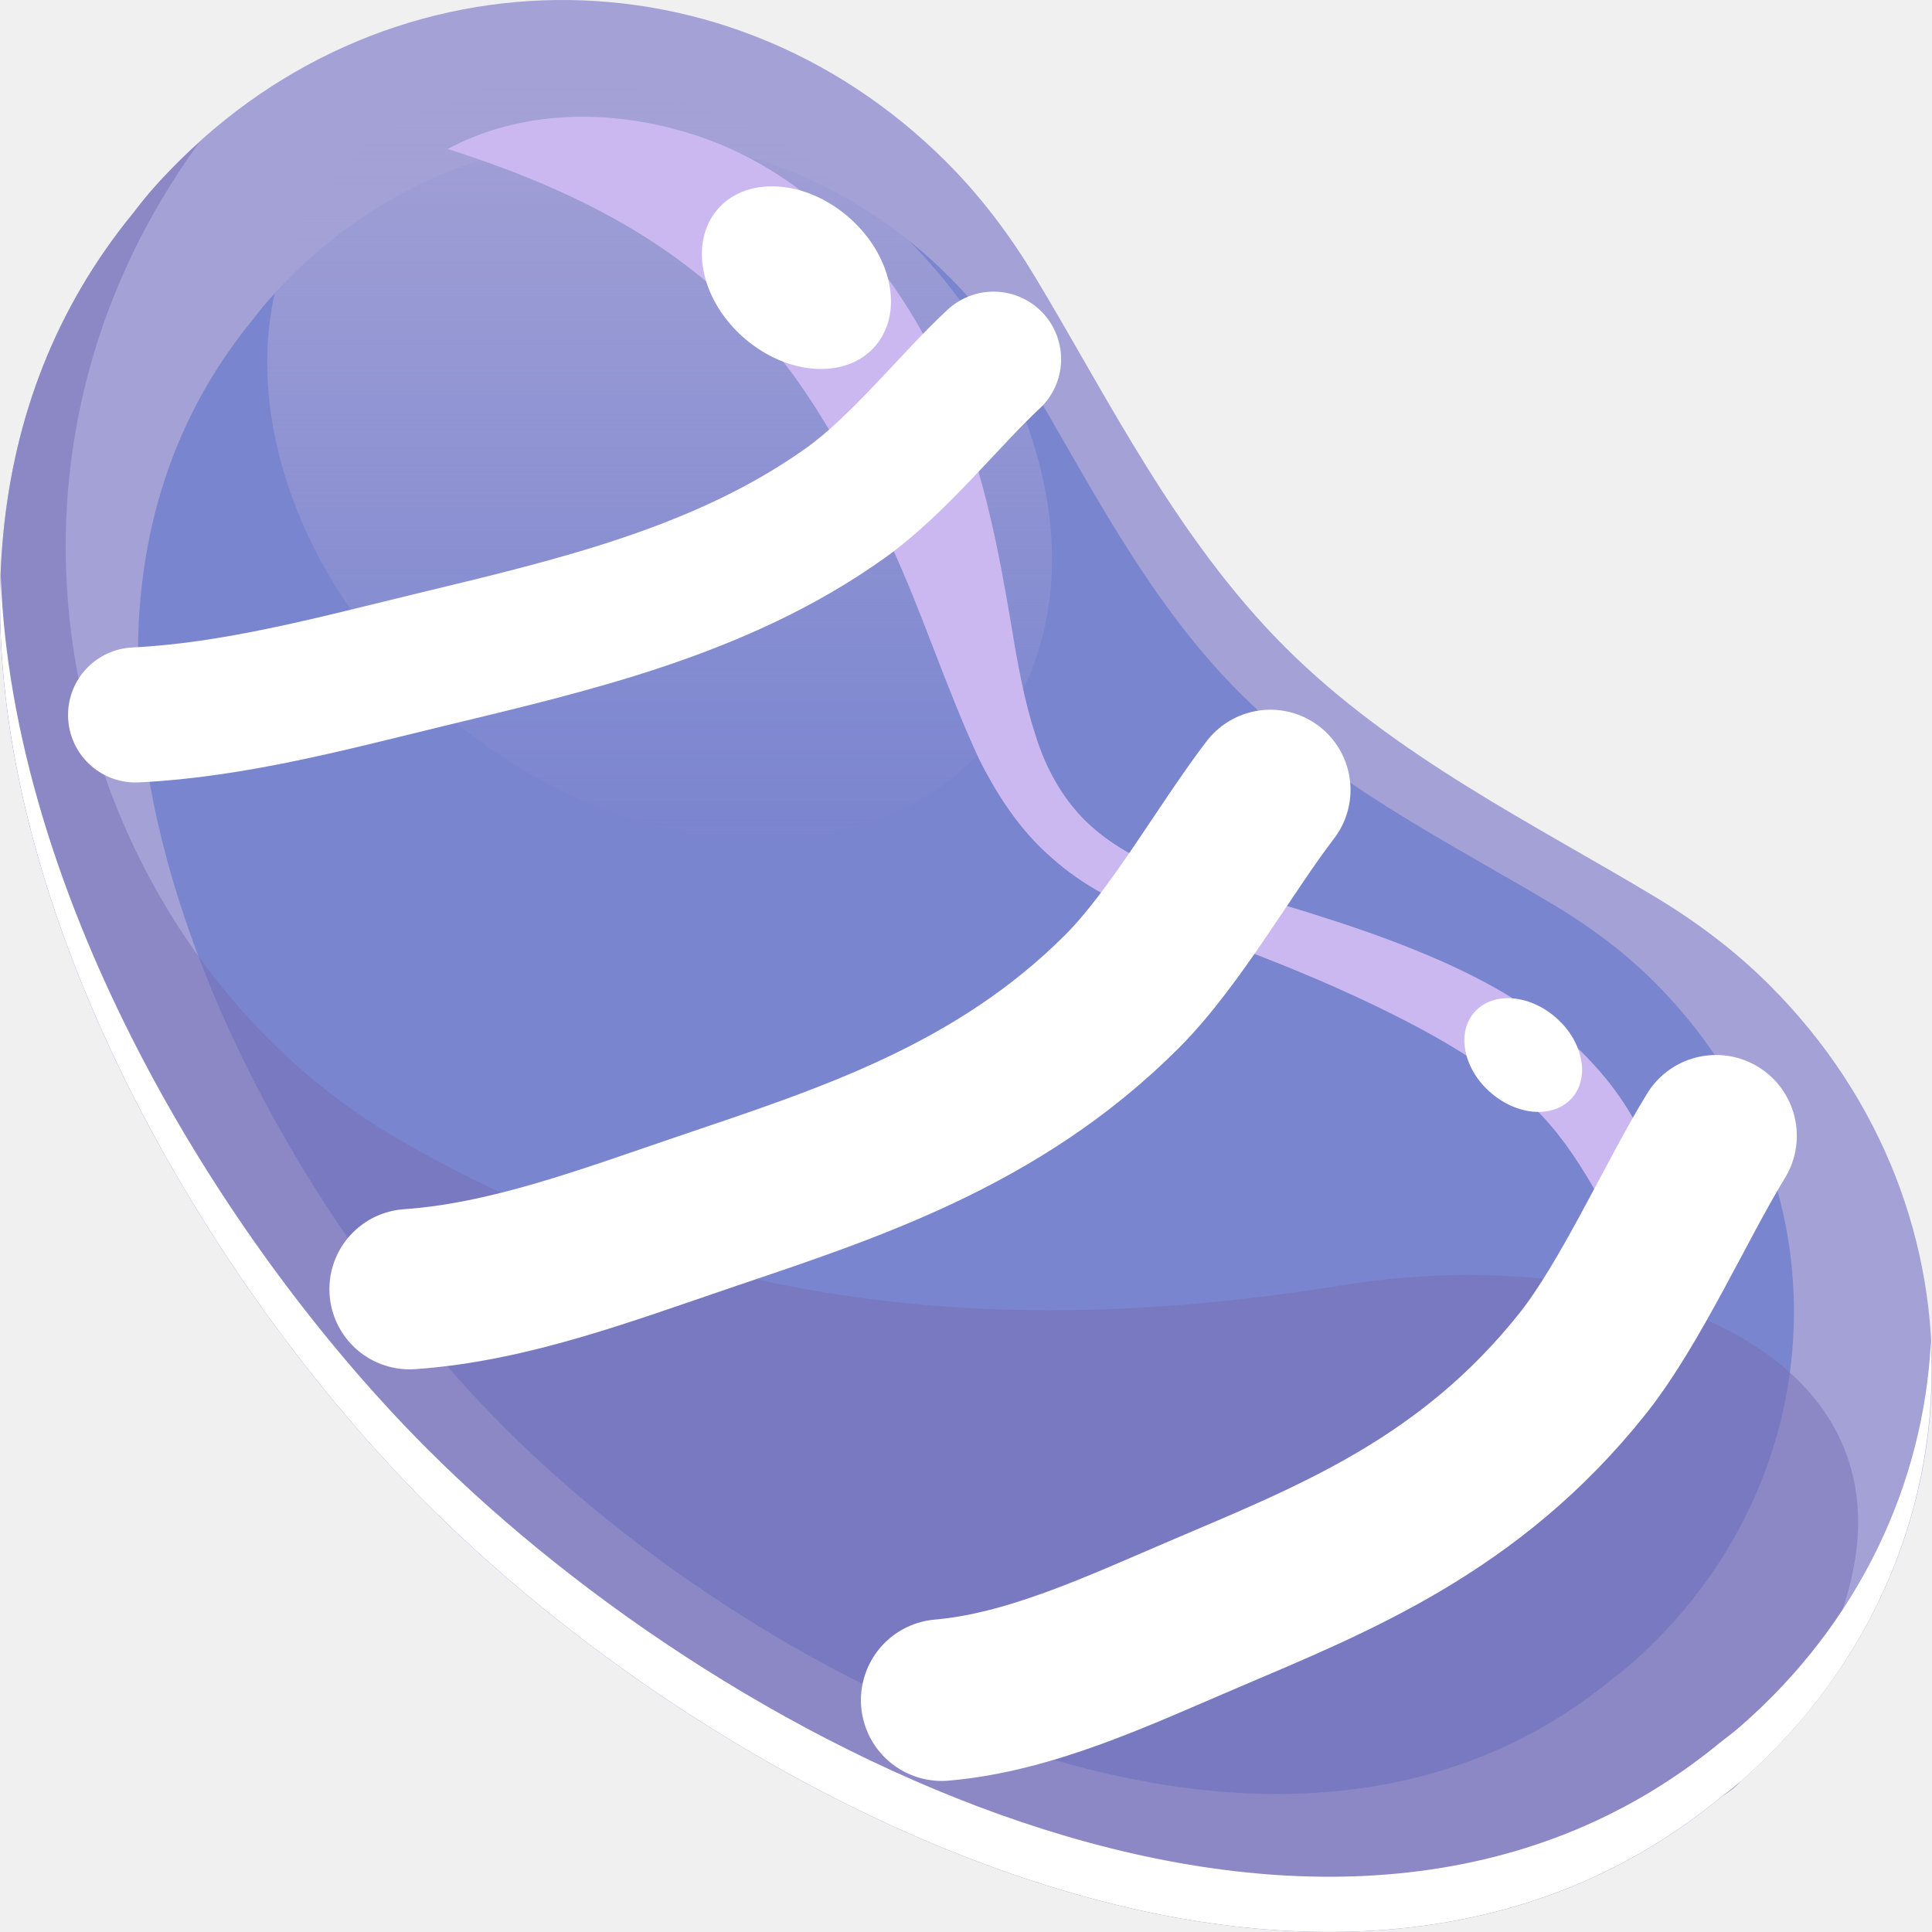
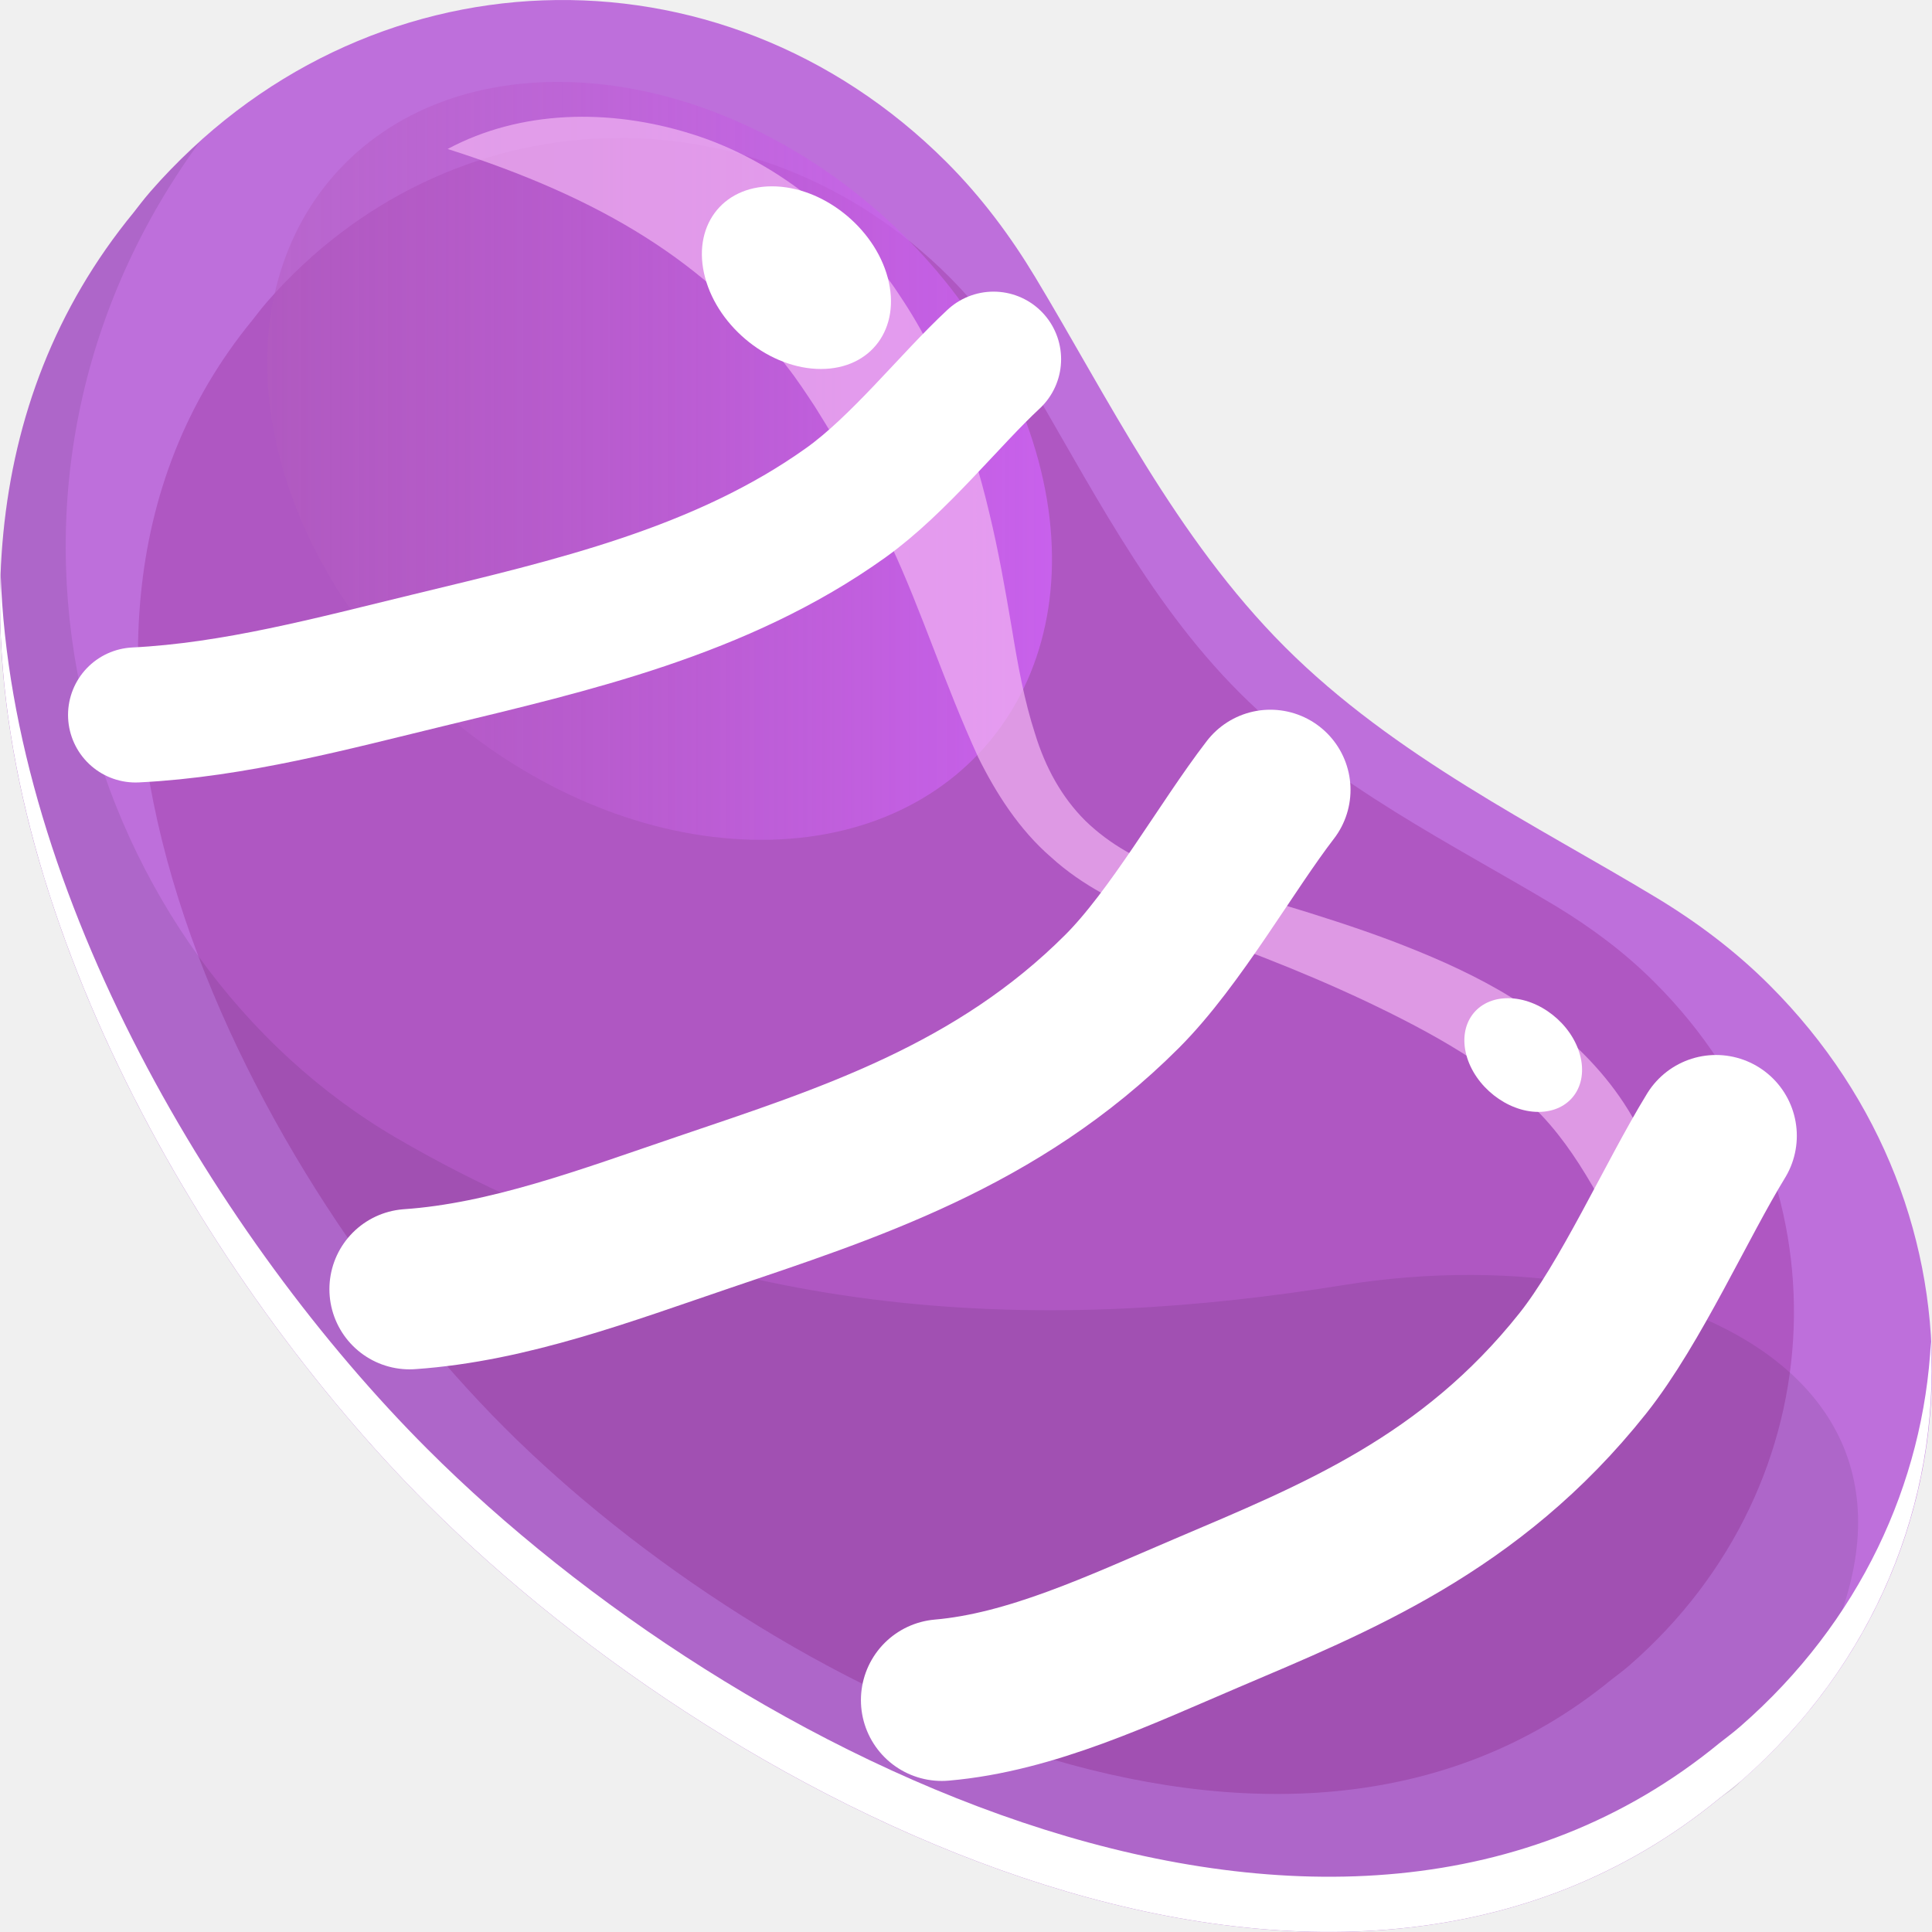
- <svg xmlns="http://www.w3.org/2000/svg" width="69.999" height="70.001" id="svg18209" version="1.1">
+ <svg xmlns="http://www.w3.org/2000/svg" xmlns:xlink="http://www.w3.org/1999/xlink" width="69.999" height="70.001" id="svg18209" version="1.1">
  <defs id="defs18211">
    <clipPath id="SVGID_140_">
      <circle r="40" cy="44.438" cx="218.429" id="use17133" />
    </clipPath>
    <clipPath id="clipPath18132">
      <circle r="40" cy="44.438" cx="218.429" id="use18134" />
    </clipPath>
    <clipPath id="clipPath18136">
      <circle r="40" cy="44.438" cx="218.429" id="use18138" />
    </clipPath>
    <clipPath id="clipPath18140">
      <circle r="40" cy="44.438" cx="218.429" id="use18142" />
    </clipPath>
    <clipPath id="clipPath18144">
      <circle r="40" cy="44.438" cx="218.429" id="use18146" />
    </clipPath>
    <clipPath id="clipPath18148">
      <circle r="40" cy="44.438" cx="218.429" id="use18150" />
    </clipPath>
    <radialGradient id="SVGID_141_" cx="218.429" cy="44.438" r="39.999" gradientUnits="userSpaceOnUse">
      <stop offset="0.667" style="stop-color:#643C5A;stop-opacity:0" id="stop17162" />
      <stop offset="1" style="stop-color:#613B59;stop-opacity:0.75" id="stop17164" />
    </radialGradient>
    <radialGradient id="SVGID_142_" cx="218.429" cy="19.608" r="29.008" gradientTransform="matrix(1,0,0,0.9502,0,25.8058)" gradientUnits="userSpaceOnUse">
      <stop offset="0.667" style="stop-color:#FFFFFF;stop-opacity:0.25" id="stop17171" />
      <stop offset="0.954" style="stop-color:#FFFFFF;stop-opacity:0.895" id="stop17173" />
      <stop offset="1" style="stop-color:#FFFFFF" id="stop17175" />
    </radialGradient>
    <clipPath id="SVGID_144_">
      <circle r="40" cy="44.438" cx="306.143" id="use17207" />
    </clipPath>
    <clipPath id="clipPath18495">
      <circle r="40" cy="44.438" cx="306.143" id="use18497" />
    </clipPath>
    <clipPath id="clipPath18499">
      <circle r="40" cy="44.438" cx="306.143" id="use18501" />
    </clipPath>
    <clipPath id="clipPath18503">
      <circle r="40" cy="44.438" cx="306.143" id="use18505" />
    </clipPath>
    <clipPath id="clipPath18507">
      <circle r="40" cy="44.438" cx="306.143" id="use18509" />
    </clipPath>
    <clipPath id="clipPath18511">
      <circle r="40" cy="44.438" cx="306.143" id="use18513" />
    </clipPath>
    <radialGradient id="SVGID_145_" cx="306.143" cy="44.438" r="39.999" gradientUnits="userSpaceOnUse">
      <stop offset="0.667" style="stop-color:#643C5A;stop-opacity:0" id="stop17236" />
      <stop offset="1" style="stop-color:#613B59;stop-opacity:0.75" id="stop17238" />
    </radialGradient>
    <radialGradient id="SVGID_146_" cx="306.144" cy="19.608" r="29.008" gradientTransform="matrix(1,0,0,0.9502,0,25.8058)" gradientUnits="userSpaceOnUse">
      <stop offset="0.667" style="stop-color:#FFFFFF;stop-opacity:0.25" id="stop17245" />
      <stop offset="0.954" style="stop-color:#FFFFFF;stop-opacity:0.895" id="stop17247" />
      <stop offset="1" style="stop-color:#FFFFFF" id="stop17249" />
    </radialGradient>
    <clipPath id="SVGID_152_">
      <circle r="40" cy="44.438" cx="393.857" id="use17355" />
    </clipPath>
    <clipPath id="clipPath18815">
      <circle r="40" cy="44.438" cx="393.857" id="use18817" />
    </clipPath>
    <clipPath id="clipPath18819">
      <circle r="40" cy="44.438" cx="393.857" id="use18821" />
    </clipPath>
    <clipPath id="clipPath18823">
      <circle r="40" cy="44.438" cx="393.857" id="use18825" />
    </clipPath>
    <clipPath id="clipPath18827">
      <circle r="40" cy="44.438" cx="393.857" id="use18829" />
    </clipPath>
    <clipPath id="clipPath18831">
      <circle r="40" cy="44.438" cx="393.857" id="use18833" />
    </clipPath>
    <radialGradient id="SVGID_153_" cx="393.857" cy="44.438" r="39.999" gradientUnits="userSpaceOnUse">
      <stop offset="0.667" style="stop-color:#643C5A;stop-opacity:0" id="stop17384" />
      <stop offset="1" style="stop-color:#613B59;stop-opacity:0.75" id="stop17386" />
    </radialGradient>
    <radialGradient id="SVGID_154_" cx="393.857" cy="19.608" r="29.008" gradientTransform="matrix(1,0,0,0.9502,0,25.8058)" gradientUnits="userSpaceOnUse">
      <stop offset="0.667" style="stop-color:#FFFFFF;stop-opacity:0.25" id="stop17393" />
      <stop offset="0.954" style="stop-color:#FFFFFF;stop-opacity:0.895" id="stop17395" />
      <stop offset="1" style="stop-color:#FFFFFF" id="stop17397" />
    </radialGradient>
    <clipPath id="SVGID_144_-8">
      <circle r="40" cy="44.438" cx="306.143" id="use17207-7" />
    </clipPath>
    <clipPath id="clipPath19145">
      <circle r="40" cy="44.438" cx="306.143" id="use19147" />
    </clipPath>
    <clipPath id="clipPath19149">
      <circle r="40" cy="44.438" cx="306.143" id="use19151" />
    </clipPath>
    <clipPath id="clipPath19153">
      <circle r="40" cy="44.438" cx="306.143" id="use19155" />
    </clipPath>
    <clipPath id="clipPath19157">
      <circle r="40" cy="44.438" cx="306.143" id="use19159" />
    </clipPath>
    <clipPath id="clipPath19161">
      <circle r="40" cy="44.438" cx="306.143" id="use19163" />
    </clipPath>
    <radialGradient id="SVGID_145_-8" cx="306.143" cy="44.438" r="39.999" gradientUnits="userSpaceOnUse">
      <stop offset="0.667" style="stop-color:#643C5A;stop-opacity:0" id="stop17236-4" />
      <stop offset="1" style="stop-color:#613B59;stop-opacity:0.75" id="stop17238-3" />
    </radialGradient>
    <radialGradient id="SVGID_146_-7" cx="306.144" cy="19.608" r="29.008" gradientTransform="matrix(1,0,0,0.9502,0,25.8058)" gradientUnits="userSpaceOnUse">
      <stop offset="0.667" style="stop-color:#FFFFFF;stop-opacity:0.25" id="stop17245-8" />
      <stop offset="0.954" style="stop-color:#FFFFFF;stop-opacity:0.895" id="stop17247-2" />
      <stop offset="1" style="stop-color:#FFFFFF" id="stop17249-9" />
    </radialGradient>
    <clipPath id="SVGID_148_">
      <circle r="40" cy="44.438" cx="481.571" id="use17281" />
    </clipPath>
    <clipPath id="clipPath19505">
      <circle r="40" cy="44.438" cx="481.571" id="use19507" />
    </clipPath>
    <clipPath id="clipPath19509">
      <circle r="40" cy="44.438" cx="481.571" id="use19511" />
    </clipPath>
    <clipPath id="clipPath19513">
      <circle r="40" cy="44.438" cx="481.571" id="use19515" />
    </clipPath>
    <clipPath id="clipPath19517">
      <circle r="40" cy="44.438" cx="481.571" id="use19519" />
    </clipPath>
    <clipPath id="clipPath19521">
      <circle r="40" cy="44.438" cx="481.571" id="use19523" />
    </clipPath>
    <radialGradient id="SVGID_149_" cx="481.571" cy="44.438" r="39.999" gradientUnits="userSpaceOnUse">
      <stop offset="0.667" style="stop-color:#643C5A;stop-opacity:0" id="stop17310" />
      <stop offset="1" style="stop-color:#613B59;stop-opacity:0.75" id="stop17312" />
    </radialGradient>
    <radialGradient id="SVGID_150_" cx="481.571" cy="19.608" r="29.008" gradientTransform="matrix(1,0,0,0.9502,0,25.8058)" gradientUnits="userSpaceOnUse">
      <stop offset="0.667" style="stop-color:#FFFFFF;stop-opacity:0.25" id="stop17319" />
      <stop offset="0.954" style="stop-color:#FFFFFF;stop-opacity:0.895" id="stop17321" />
      <stop offset="1" style="stop-color:#FFFFFF" id="stop17323" />
    </radialGradient>
    <clipPath id="SVGID_156_">
      <circle r="40" cy="44.438" cx="569.286" id="use17429" />
    </clipPath>
    <clipPath id="clipPath19734">
      <circle r="40" cy="44.438" cx="569.286" id="use19736" />
    </clipPath>
    <clipPath id="clipPath19738">
      <circle r="40" cy="44.438" cx="569.286" id="use19740" />
    </clipPath>
    <clipPath id="clipPath19742">
      <circle r="40" cy="44.438" cx="569.286" id="use19744" />
    </clipPath>
    <clipPath id="clipPath19746">
      <circle r="40" cy="44.438" cx="569.286" id="use19748" />
    </clipPath>
    <clipPath id="clipPath19750">
      <circle r="40" cy="44.438" cx="569.286" id="use19752" />
    </clipPath>
    <radialGradient id="SVGID_157_" cx="569.286" cy="44.438" r="39.999" gradientUnits="userSpaceOnUse">
      <stop offset="0.667" style="stop-color:#643C5A;stop-opacity:0" id="stop17458" />
      <stop offset="1" style="stop-color:#613B59;stop-opacity:0.75" id="stop17460" />
    </radialGradient>
    <radialGradient id="SVGID_158_" cx="569.286" cy="19.608" r="29.008" gradientTransform="matrix(1,0,0,0.9502,0,25.8058)" gradientUnits="userSpaceOnUse">
      <stop offset="0.667" style="stop-color:#FFFFFF;stop-opacity:0.25" id="stop17467" />
      <stop offset="0.954" style="stop-color:#FFFFFF;stop-opacity:0.895" id="stop17469" />
      <stop offset="1" style="stop-color:#FFFFFF" id="stop17471" />
    </radialGradient>
    <clipPath id="SVGID_160_">
      <circle r="40" cy="44.438" cx="657" id="use17503" />
    </clipPath>
    <clipPath id="clipPath19991">
      <circle r="40" cy="44.438" cx="657" id="use19993" />
    </clipPath>
    <clipPath id="clipPath19995">
      <circle r="40" cy="44.438" cx="657" id="use19997" />
    </clipPath>
    <clipPath id="clipPath19999">
      <circle r="40" cy="44.438" cx="657" id="use20001" />
    </clipPath>
    <clipPath id="clipPath20003">
      <circle r="40" cy="44.438" cx="657" id="use20005" />
    </clipPath>
    <clipPath id="clipPath20007">
      <circle r="40" cy="44.438" cx="657" id="use20009" />
    </clipPath>
    <radialGradient id="SVGID_161_" cx="657" cy="44.438" r="39.999" gradientUnits="userSpaceOnUse">
      <stop offset="0.667" style="stop-color:#643C5A;stop-opacity:0" id="stop17532" />
      <stop offset="1" style="stop-color:#613B59;stop-opacity:0.75" id="stop17534" />
    </radialGradient>
    <radialGradient id="SVGID_162_" cx="657" cy="19.608" r="29.008" gradientTransform="matrix(1,0,0,0.9502,0,25.8058)" gradientUnits="userSpaceOnUse">
      <stop offset="0.667" style="stop-color:#FFFFFF;stop-opacity:0.25" id="stop17541" />
      <stop offset="0.954" style="stop-color:#FFFFFF;stop-opacity:0.895" id="stop17543" />
      <stop offset="1" style="stop-color:#FFFFFF" id="stop17545" />
    </radialGradient>
    <linearGradient id="SVGID_67_" gradientUnits="userSpaceOnUse" x1="34.049" y1="348.001" x2="34.049" y2="320.539">
      <stop offset="0" style="stop-color:#FF7585;stop-opacity:0" id="stop14494" />
      <stop offset="1" style="stop-color:#FF7585" id="stop14496" />
    </linearGradient>
    <linearGradient id="SVGID_68_" gradientUnits="userSpaceOnUse" x1="121.149" y1="348.001" x2="121.149" y2="320.539">
      <stop offset="0" style="stop-color:#FF964A;stop-opacity:0" id="stop14529" />
      <stop offset="1" style="stop-color:#FF964A" id="stop14531" />
    </linearGradient>
    <linearGradient id="SVGID_69_" gradientUnits="userSpaceOnUse" x1="208.25" y1="348.001" x2="208.25" y2="320.539">
      <stop offset="0" style="stop-color:#FFE066;stop-opacity:0" id="stop14564" />
      <stop offset="1" style="stop-color:#FFE066" id="stop14566" />
    </linearGradient>
    <linearGradient id="SVGID_70_" gradientUnits="userSpaceOnUse" x1="295.349" y1="348.001" x2="295.349" y2="320.539">
      <stop offset="0" style="stop-color:#B3E876;stop-opacity:0" id="stop14599" />
      <stop offset="1" style="stop-color:#B3E876" id="stop14601" />
    </linearGradient>
    <linearGradient id="SVGID_71_" gradientUnits="userSpaceOnUse" x1="382.448" y1="348.001" x2="382.448" y2="320.539">
      <stop offset="0" style="stop-color:#7ACFD6;stop-opacity:0" id="stop14634" />
      <stop offset="1" style="stop-color:#7ACFD6" id="stop14636" />
    </linearGradient>
    <linearGradient id="SVGID_72_" gradientUnits="userSpaceOnUse" x1="469.548" y1="348.001" x2="469.548" y2="320.539">
      <stop offset="0" style="stop-color:#A3A1D6;stop-opacity:0" id="stop14669" />
      <stop offset="1" style="stop-color:#A3A1D6" id="stop14671" />
    </linearGradient>
+     <linearGradient id="SVGID_72_-2" gradientUnits="userSpaceOnUse" x1="469.548" y1="348.001" x2="469.548" y2="320.539" xlink:href="#SVGID_67_-8">
+       <stop id="stop4070" style="stop-color:#b25cbf;stop-opacity:0.498;" offset="0" />
+       <stop offset="1" style="stop-color:#ce63f5;stop-opacity:0.817;" id="stop14671-2" />
+     </linearGradient>
+     <linearGradient id="SVGID_67_-8" gradientUnits="userSpaceOnUse" x1="34.049" y1="348.001" x2="34.049" y2="320.539">
+       <stop offset="0" style="stop-color:#FF7585;stop-opacity:0" id="stop14494-8" />
+       <stop offset="1" style="stop-color:#FF7585" id="stop14496-5" />
+     </linearGradient>
+     <linearGradient xlink:href="#linearGradient5748" id="linearGradient5746" x1="455.33" y1="334.271" x2="483.765" y2="334.271" gradientUnits="userSpaceOnUse" />
+     <linearGradient y2="320.539" x2="469.548" y1="348.001" x1="469.548" gradientUnits="userSpaceOnUse" id="linearGradient5748" spreadMethod="pad">
+       <stop offset="0" style="stop-color:#b25cbf;stop-opacity:0.498;" id="stop5750" />
+       <stop id="stop5752" style="stop-color:#ce63f5;stop-opacity:0.817;" offset="1" />
+     </linearGradient>
  </defs>
  <g id="layer1" transform="translate(-305.5672,-183.2179)">
    <g transform="translate(-140.0818,-134.354)" id="g14656">
      <g id="g14658">
-         <path d="m 508.711,382.119 c 8.82,-7.694 9.295,-20.612 1.059,-28.847 -1.26,-1.261 -2.668,-2.31 -4.131,-3.191 -4.336,-2.617 -9.469,-5.103 -13.433,-9.066 -3.957,-3.957 -6.444,-9.083 -9.053,-13.409 -0.885,-1.469 -1.938,-2.888 -3.205,-4.156 -8.235,-8.234 -21.15,-7.76 -28.847,1.061 -0.27,0.309 -0.513,0.64 -0.607,0.756 -11.429,13.921 -0.488,35.683 10.646,46.815 11.13,11.13 32.893,22.077 46.813,10.645 0.115,-0.097 0.449,-0.338 0.758,-0.608 z" id="path14660" style="fill:#a3a1d6" />
+         <path d="m 508.711,382.119 c 8.82,-7.694 9.295,-20.612 1.059,-28.847 -1.26,-1.261 -2.668,-2.31 -4.131,-3.191 -4.336,-2.617 -9.469,-5.103 -13.433,-9.066 -3.957,-3.957 -6.444,-9.083 -9.053,-13.409 -0.885,-1.469 -1.938,-2.888 -3.205,-4.156 -8.235,-8.234 -21.15,-7.76 -28.847,1.061 -0.27,0.309 -0.513,0.64 -0.607,0.756 -11.429,13.921 -0.488,35.683 10.646,46.815 11.13,11.13 32.893,22.077 46.813,10.645 0.115,-0.097 0.449,-0.338 0.758,-0.608 z" id="path14660" style="fill:#bd6bdb;fill-opacity:0.961" />
      </g>
      <g id="g14662">
-         <path d="m 504.701,377.9 c 7.561,-6.601 7.967,-17.673 0.908,-24.726 -1.08,-1.085 -2.287,-1.979 -3.539,-2.742 -3.717,-2.236 -8.117,-4.37 -11.515,-7.768 -3.391,-3.391 -5.526,-7.784 -7.759,-11.494 -0.758,-1.26 -1.664,-2.474 -2.748,-3.562 -7.061,-7.058 -18.131,-6.652 -24.729,0.909 -0.23,0.265 -0.438,0.547 -0.52,0.648 -9.793,11.934 -0.418,30.584 9.127,40.131 9.539,9.538 28.191,18.923 40.123,9.121 0.103,-0.084 0.389,-0.286 0.652,-0.517 z" id="path14664" style="fill:#7a85cf" />
-       </g>
-       <path d="m 494.339,364.132 c -10.333,1.667 -22.333,1.667 -34.333,-5.333 -11.193,-6.529 -16.55,-23.137 -7.133,-36.073 -0.613,0.555 -1.21,1.14 -1.771,1.784 -0.27,0.309 -0.513,0.64 -0.607,0.756 -11.429,13.921 -0.488,35.683 10.646,46.815 11.13,11.13 32.893,22.077 46.813,10.645 0.115,-0.096 0.498,-0.289 0.758,-0.606 11.288,-13.842 -2.066,-19.974 -14.373,-17.988 z" id="path14666" style="opacity:0.5;fill:#756eb3" />
+         <path d="m 504.701,377.9 c 7.561,-6.601 7.967,-17.673 0.908,-24.726 -1.08,-1.085 -2.287,-1.979 -3.539,-2.742 -3.717,-2.236 -8.117,-4.37 -11.515,-7.768 -3.391,-3.391 -5.526,-7.784 -7.759,-11.494 -0.758,-1.26 -1.664,-2.474 -2.748,-3.562 -7.061,-7.058 -18.131,-6.652 -24.729,0.909 -0.23,0.265 -0.438,0.547 -0.52,0.648 -9.793,11.934 -0.418,30.584 9.127,40.131 9.539,9.538 28.191,18.923 40.123,9.121 0.103,-0.084 0.389,-0.286 0.652,-0.517 z" id="path14664" style="fill:#a84db8;fill-opacity:0.707" />
+       </g>
+       <path d="m 494.339,364.132 c -10.333,1.667 -22.333,1.667 -34.333,-5.333 -11.193,-6.529 -16.55,-23.137 -7.133,-36.073 -0.613,0.555 -1.21,1.14 -1.771,1.784 -0.27,0.309 -0.513,0.64 -0.607,0.756 -11.429,13.921 -0.488,35.683 10.646,46.815 11.13,11.13 32.893,22.077 46.813,10.645 0.115,-0.096 0.498,-0.289 0.758,-0.606 11.288,-13.842 -2.066,-19.974 -14.373,-17.988 z" id="path14666" style="opacity:0.5;fill:#000000;fill-opacity:0.166" />
      <linearGradient id="linearGradient21623" gradientUnits="userSpaceOnUse" x1="469.548" y1="348.001" x2="469.548" y2="320.539">
        <stop offset="0" style="stop-color:#A3A1D6;stop-opacity:0" id="stop21625" />
        <stop offset="1" style="stop-color:#A3A1D6" id="stop21627" />
      </linearGradient>
-       <path d="m 455.818,334.271 c 2.031,7.582 9.826,13.73 17.407,13.73 7.587,0 12.085,-6.148 10.052,-13.73 -2.031,-7.583 -9.824,-13.731 -17.408,-13.731 -7.584,0 -12.083,6.148 -10.051,13.731 z" id="path14673" style="fill:url(#SVGID_72_)" />
+       <path d="m 455.818,334.271 c 2.031,7.582 9.826,13.73 17.407,13.73 7.587,0 12.085,-6.148 10.052,-13.73 -2.031,-7.583 -9.824,-13.731 -17.408,-13.731 -7.584,0 -12.083,6.148 -10.051,13.731 z" id="path14673" style="fill:url(#linearGradient5746);fill-opacity:1" />
      <path d="m 508.711,380.119 c -0.309,0.27 -0.643,0.511 -0.758,0.606 -13.921,11.433 -35.684,0.485 -46.813,-10.645 -7.585,-7.585 -15.075,-20.104 -15.468,-31.715 -0.477,12.15 7.445,25.692 15.468,33.715 11.13,11.13 32.893,22.077 46.813,10.645 0.115,-0.096 0.449,-0.337 0.758,-0.606 4.893,-4.27 7.207,-10.147 6.9,-15.94 -0.263,5.124 -2.57,10.162 -6.9,13.94 z" id="path14675" style="fill:#ffffff" />
-       <g id="g14677">
-         <g id="g14679">
-           <path d="m 461.869,322.97 c 2.64,-1.415 5.871,-1.476 8.828,-0.547 2.989,0.927 5.606,3.051 7.375,5.592 0.438,0.646 0.84,1.288 1.194,1.989 l 0.479,0.978 0.43,1.015 c 0.562,1.355 0.988,2.758 1.318,4.156 0.338,1.396 0.579,2.788 0.81,4.139 0.22,1.353 0.457,2.663 0.85,3.87 0.371,1.214 0.963,2.295 1.822,3.149 0.866,0.842 1.979,1.473 3.202,1.863 2.549,0.783 5.266,1.501 7.877,2.479 2.597,0.991 5.303,2.244 7.382,4.537 1.023,1.128 1.861,2.49 2.212,3.956 0.355,1.46 0.349,2.948 -0.101,4.376 -1.513,-2.575 -2.388,-4.783 -4.044,-6.541 -1.677,-1.725 -3.976,-2.997 -6.372,-4.134 -2.424,-1.142 -4.916,-2.085 -7.559,-2.991 -1.34,-0.525 -2.699,-1.188 -3.832,-2.218 -1.16,-1 -2.003,-2.322 -2.65,-3.632 -1.223,-2.67 -2.04,-5.275 -3.144,-7.646 -0.546,-1.188 -1.144,-2.322 -1.772,-3.424 l -0.493,-0.813 -0.505,-0.817 c -0.321,-0.485 -0.654,-0.996 -1.017,-1.456 -2.858,-3.769 -6.732,-6.109 -12.29,-7.88 z" id="path14681" style="fill:#ccb8f0" />
+       <g id="g14677" style="opacity:0.693;fill:#f2b5f4;fill-opacity:1">
+         <g id="g14679" style="fill:#f2b5f4;fill-opacity:1">
+           <path d="m 461.869,322.97 c 2.64,-1.415 5.871,-1.476 8.828,-0.547 2.989,0.927 5.606,3.051 7.375,5.592 0.438,0.646 0.84,1.288 1.194,1.989 l 0.479,0.978 0.43,1.015 c 0.562,1.355 0.988,2.758 1.318,4.156 0.338,1.396 0.579,2.788 0.81,4.139 0.22,1.353 0.457,2.663 0.85,3.87 0.371,1.214 0.963,2.295 1.822,3.149 0.866,0.842 1.979,1.473 3.202,1.863 2.549,0.783 5.266,1.501 7.877,2.479 2.597,0.991 5.303,2.244 7.382,4.537 1.023,1.128 1.861,2.49 2.212,3.956 0.355,1.46 0.349,2.948 -0.101,4.376 -1.513,-2.575 -2.388,-4.783 -4.044,-6.541 -1.677,-1.725 -3.976,-2.997 -6.372,-4.134 -2.424,-1.142 -4.916,-2.085 -7.559,-2.991 -1.34,-0.525 -2.699,-1.188 -3.832,-2.218 -1.16,-1 -2.003,-2.322 -2.65,-3.632 -1.223,-2.67 -2.04,-5.275 -3.144,-7.646 -0.546,-1.188 -1.144,-2.322 -1.772,-3.424 l -0.493,-0.813 -0.505,-0.817 c -0.321,-0.485 -0.654,-0.996 -1.017,-1.456 -2.858,-3.769 -6.732,-6.109 -12.29,-7.88 z" id="path14681" style="fill:#f2b5f4;fill-opacity:1" />
        </g>
      </g>
      <g id="g14683">
        <path d="m 471.197,327.632 c 0.49,1.827 2.368,3.309 4.195,3.309 1.828,0 2.911,-1.481 2.422,-3.309 -0.49,-1.827 -2.367,-3.309 -4.195,-3.309 -1.827,0 -2.911,1.482 -2.422,3.309 z" id="path14685" style="fill:#ffffff" />
      </g>
      <g id="g14687">
        <path d="m 498.779,355.799 c 0.305,1.138 1.475,2.06 2.611,2.06 1.139,0 1.813,-0.922 1.508,-2.06 -0.305,-1.138 -1.475,-2.06 -2.611,-2.06 -1.136,0 -1.812,0.922 -1.508,2.06 z" id="path14689" style="fill:#ffffff" />
      </g>
    </g>
    <path style="fill:none;stroke:#ffffff;stroke-width:4.895;stroke-linecap:round;stroke-linejoin:miter;stroke-miterlimit:4;stroke-opacity:1;stroke-dasharray:none" d="m 310.48,209.122 c 3.583,-0.176 7.133,-1.14 10.629,-1.987 5.147,-1.247 10.593,-2.476 15.105,-5.703 1.923,-1.376 3.777,-3.738 5.352,-5.2" id="path21158" />
    <path style="fill:none;stroke:#ffffff;stroke-width:5.857;stroke-linecap:round;stroke-linejoin:miter;stroke-miterlimit:4;stroke-opacity:1;stroke-dasharray:none" d="m 339.689,244.817 c 3.234,-0.279 6.437,-1.808 9.592,-3.151 4.644,-1.979 9.56,-3.927 13.631,-9.046 1.736,-2.182 3.408,-5.93 4.83,-8.249" id="path21158-1" />
    <path style="fill:none;stroke:#ffffff;stroke-width:5.809;stroke-linecap:round;stroke-linejoin:miter;stroke-miterlimit:4;stroke-opacity:1;stroke-dasharray:none" d="m 320.407,229.928 c 3.595,-0.247 7.157,-1.599 10.664,-2.788 5.163,-1.751 10.628,-3.475 15.154,-8.004 1.93,-1.931 3.789,-5.247 5.37,-7.299" id="path21158-8" />
  </g>
</svg>
